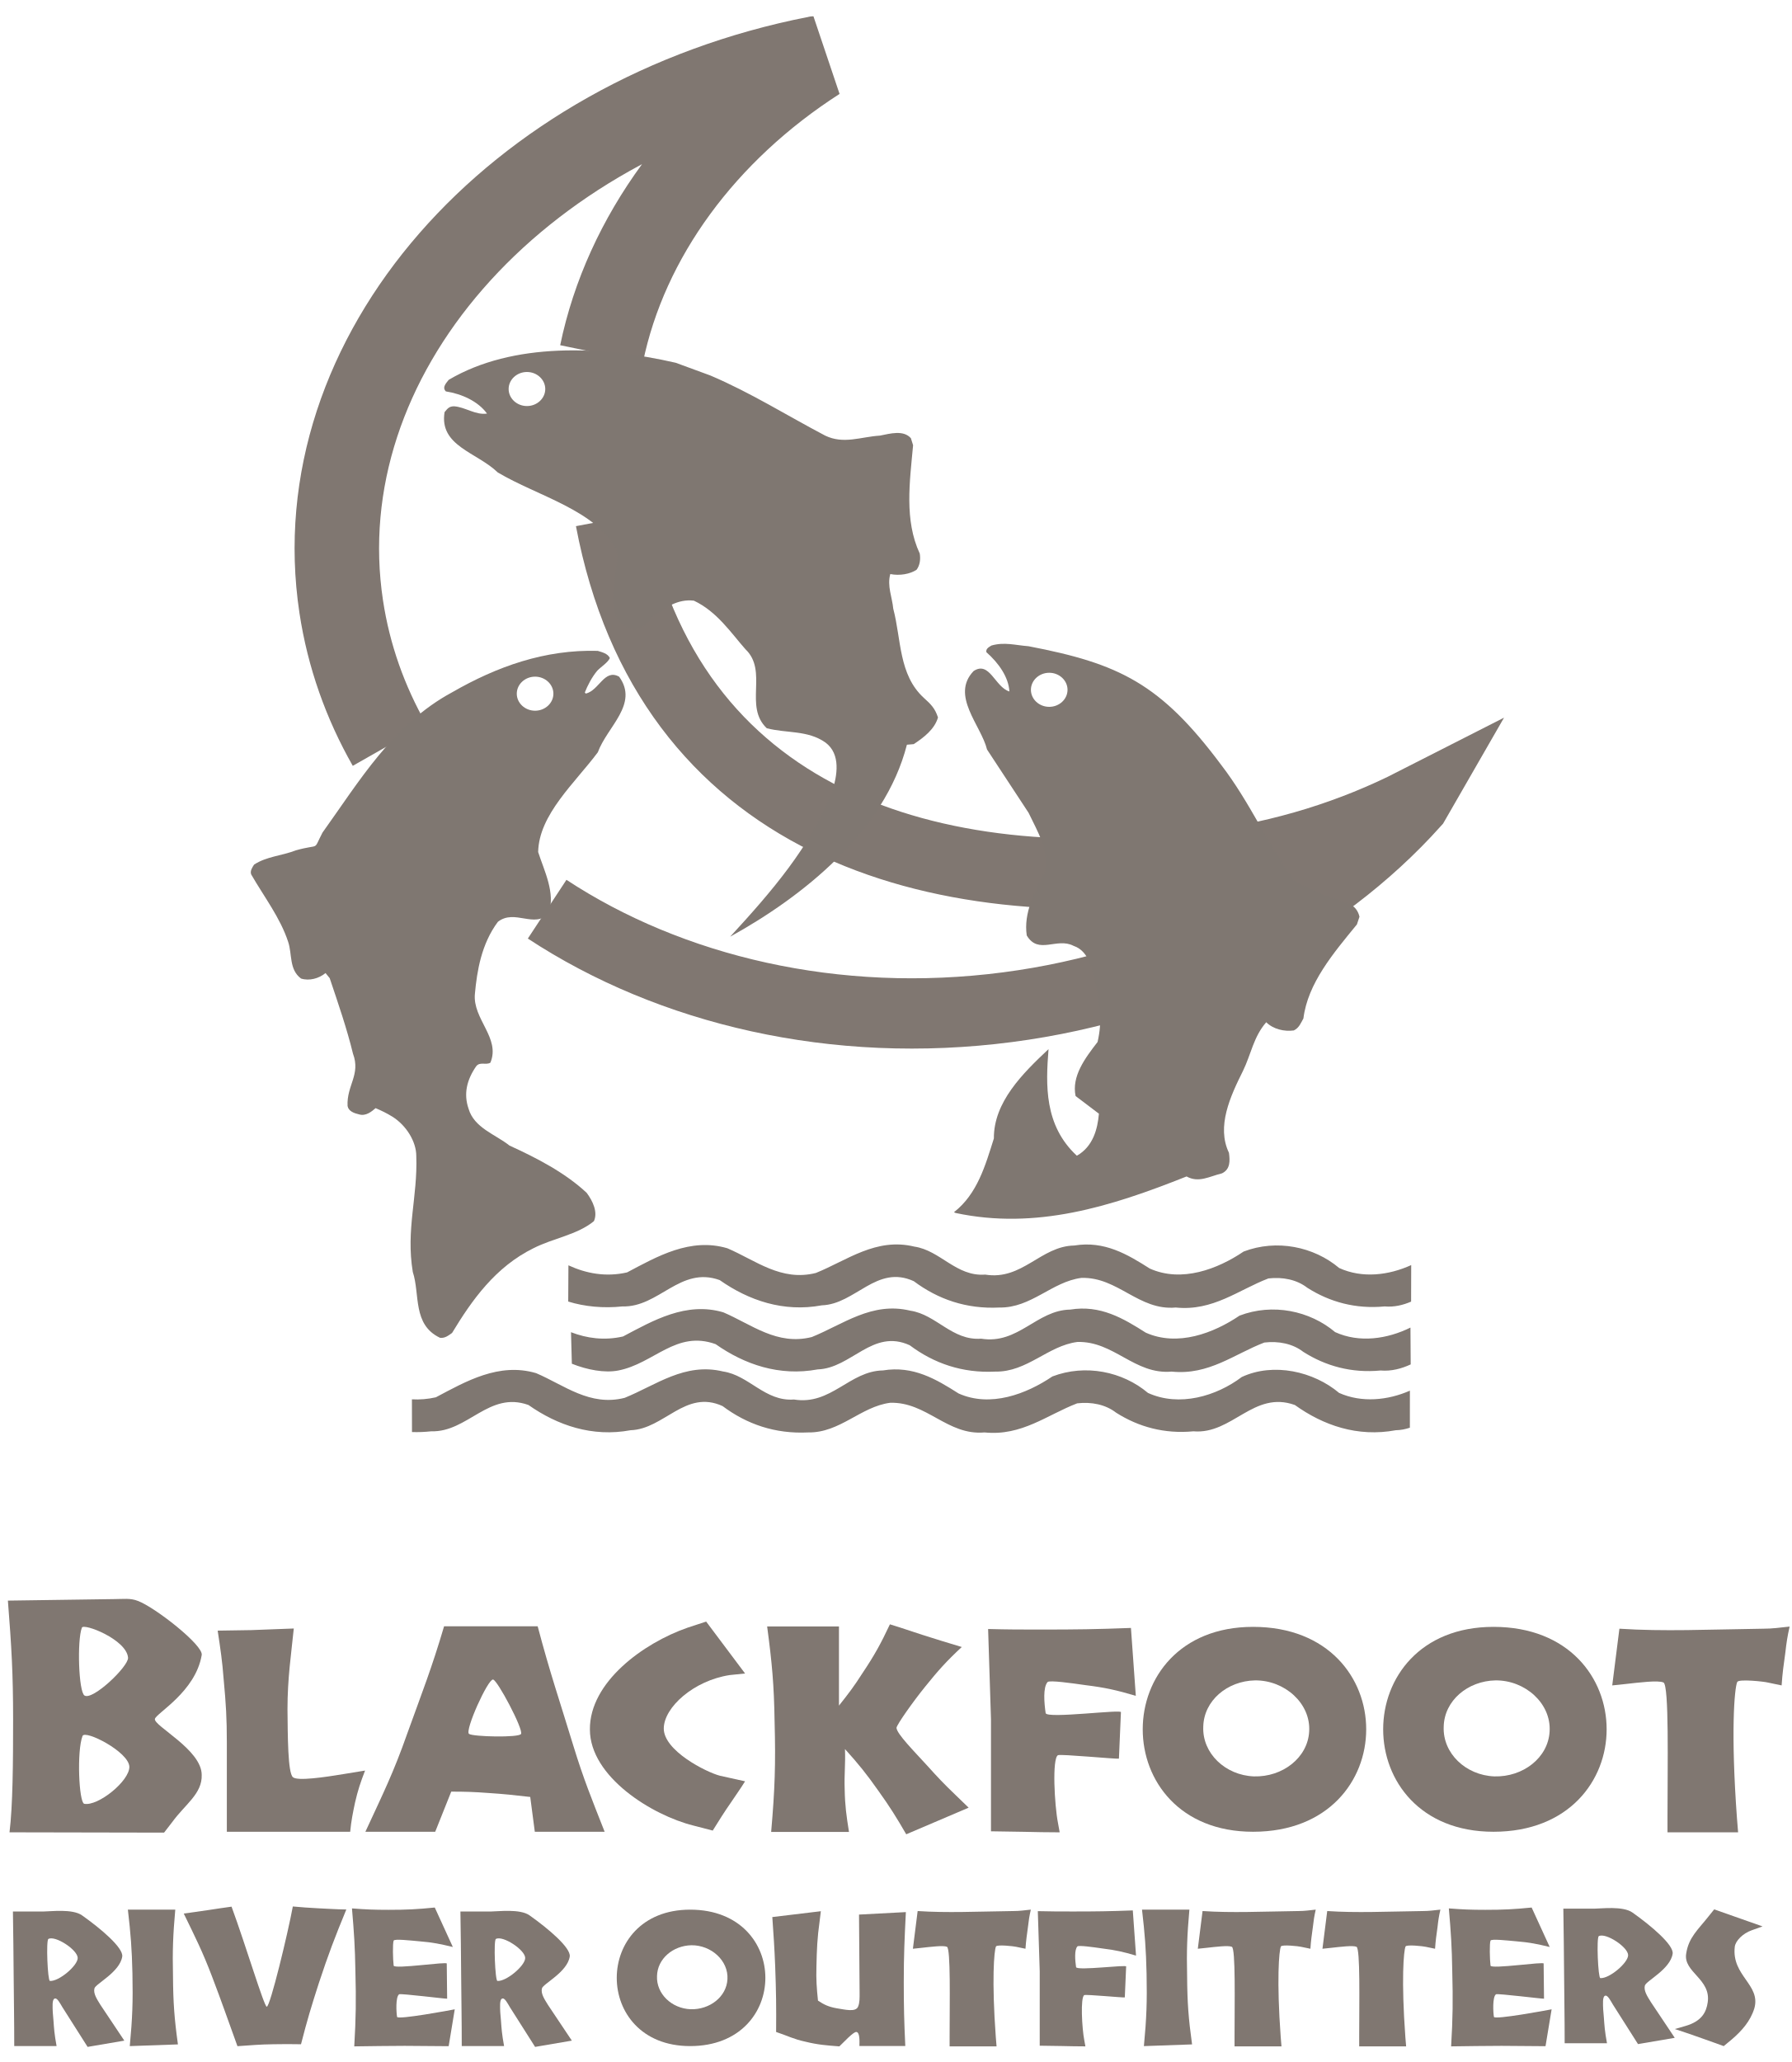
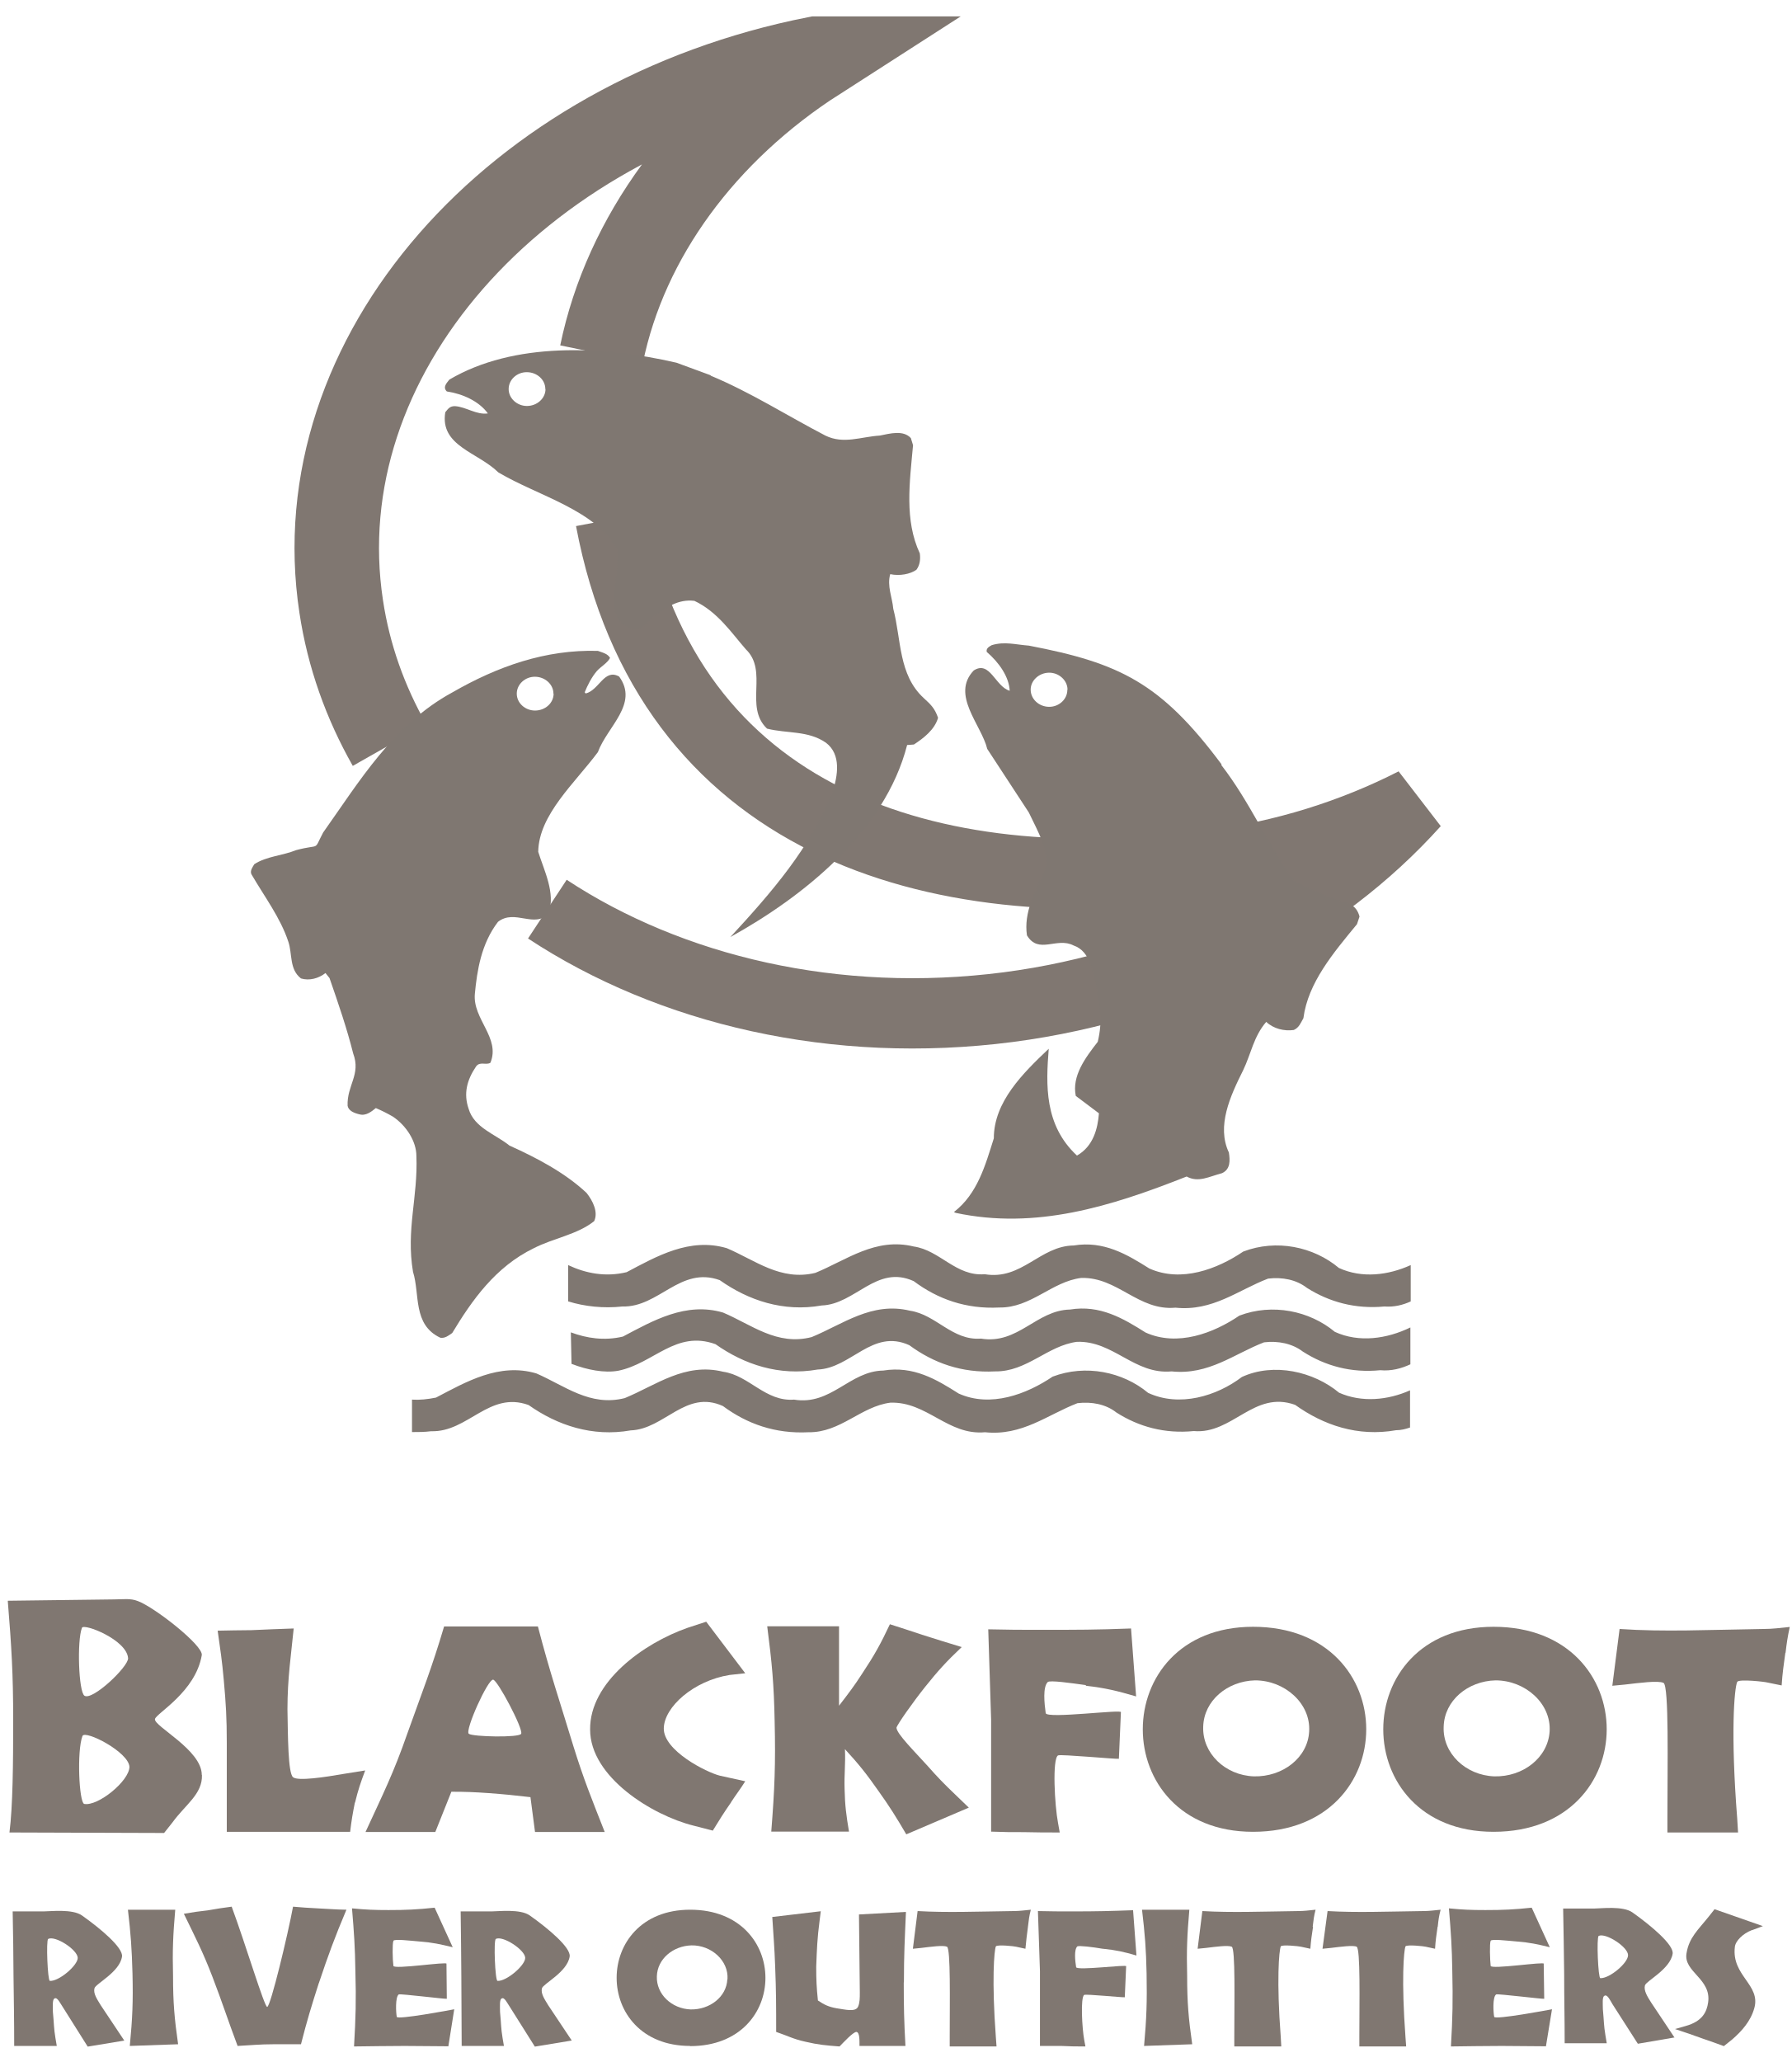
- <svg xmlns="http://www.w3.org/2000/svg" width="106px" height="122px" viewBox="0 0 106 122" version="1.1">
-   <defs />
-   <g id="Home" stroke="none" stroke-width="1" fill="none" fill-rule="evenodd">
-     <g transform="translate(-1337, -8303)" id="FOOTER">
-       <g transform="translate(-67, 8212)">
-         <g id="COMPANY" transform="translate(1253, 94)">
-           <g id="ICON-+-BRO-Copy" transform="translate(151.4, 0)">
-             <g id="ICON" transform="translate(14.44168, 0)">
-               <path d="M18.783,74.007 C19.744,74.308 20.871,74.415 21.987,74.296 C24.151,74.361 25.408,71.893 27.747,72.738 C29.458,73.939 31.518,74.653 33.788,74.231 C35.777,74.166 37.034,71.796 39.233,72.803 C40.665,73.874 42.341,74.459 44.296,74.361 C46.181,74.394 47.403,72.835 49.149,72.608 C51.314,72.543 52.535,74.555 54.735,74.361 C56.934,74.588 58.436,73.322 60.216,72.64 C61.055,72.543 61.892,72.705 62.521,73.193 C63.848,74.037 65.383,74.459 67.094,74.296 C67.67,74.345 68.181,74.217 68.661,74.012 L68.667,71.85 C67.339,72.454 65.776,72.649 64.405,72.023 C62.905,70.757 60.705,70.303 58.75,71.049 C57.214,72.088 55.084,72.9 53.199,72.056 C51.872,71.212 50.511,70.4 48.73,70.692 C46.74,70.725 45.658,72.77 43.458,72.413 C41.747,72.543 40.805,70.984 39.269,70.757 C36.999,70.205 35.289,71.569 33.438,72.316 C31.378,72.835 29.877,71.569 28.201,70.855 C26.002,70.205 24.046,71.342 22.266,72.283 C21.005,72.571 19.84,72.345 18.795,71.864 L18.783,74.007" id="Fill-1" fill="#7F7771" />
-               <path d="M18.998,77.686 C19.9,78.046 20.932,78.245 21.746,78.087 C23.866,77.675 25.167,75.684 27.506,76.528 C29.217,77.73 31.277,78.444 33.546,78.022 C35.537,77.957 36.794,75.587 38.992,76.593 C40.424,77.665 42.1,78.25 44.055,78.152 C45.94,78.185 47.162,76.626 48.908,76.399 C51.073,76.334 52.295,78.347 54.494,78.152 C56.694,78.379 58.195,77.113 59.976,76.432 C60.814,76.334 61.651,76.496 62.28,76.983 C63.607,77.827 65.143,78.25 66.853,78.087 C67.497,78.142 68.108,77.973 68.637,77.726 L68.623,75.547 C67.254,76.223 65.604,76.471 64.165,75.815 C62.664,74.548 60.464,74.093 58.509,74.84 C56.973,75.88 54.843,76.691 52.958,75.847 C51.631,75.003 50.27,74.191 48.489,74.483 C46.499,74.515 45.417,76.56 43.217,76.204 C41.506,76.334 40.564,74.775 39.028,74.548 C36.758,73.996 35.048,75.36 33.197,76.107 C31.138,76.626 29.636,75.36 27.961,74.645 C25.761,73.996 23.806,75.132 22.025,76.074 C20.919,76.326 19.889,76.184 18.948,75.821 L18.998,77.686" id="Fill-2" fill="#7F7771" />
-               <path d="M9.538,81.728 C9.906,81.741 10.284,81.727 10.67,81.685 C12.835,81.751 14.092,79.283 16.431,80.128 C18.142,81.329 20.201,82.043 22.47,81.621 C24.461,81.556 25.717,79.186 27.917,80.192 C29.349,81.264 31.024,81.848 32.979,81.751 C34.865,81.783 36.087,80.225 37.833,79.997 C39.997,79.932 41.219,81.945 43.418,81.751 C45.618,81.978 47.119,80.712 48.9,80.03 C49.738,79.932 50.576,80.095 51.204,80.582 C52.531,81.426 54.067,81.848 55.778,81.685 C58.082,81.881 59.339,79.251 61.782,80.128 C63.458,81.329 65.484,82.043 67.753,81.621 C68.048,81.616 68.325,81.56 68.588,81.471 L68.59,79.279 C67.29,79.853 65.733,80.009 64.401,79.413 C62.9,78.146 60.526,77.594 58.64,78.472 C57.139,79.608 54.94,80.258 53.089,79.413 C51.588,78.146 49.389,77.692 47.433,78.439 C45.897,79.479 43.767,80.29 41.882,79.445 C40.556,78.601 39.194,77.789 37.413,78.082 C35.423,78.114 34.341,80.16 32.142,79.803 C30.431,79.932 29.488,78.374 27.952,78.146 C25.683,77.594 23.972,78.959 22.121,79.705 C20.062,80.225 18.561,78.959 16.885,78.244 C14.685,77.594 12.73,78.731 10.95,79.673 C10.463,79.783 9.99,79.818 9.534,79.792 L9.538,81.728" id="Fill-4" fill="#7F7771" />
-               <path d="M21.284,27.744 C24.668,45.625 40.25,50.376 56.703,48.224 C61.123,47.647 65.228,46.347 68.866,44.493 L68.858,44.507 C63.26,50.738 54.748,55.289 44.794,56.59 C34.589,57.925 24.827,55.586 17.536,50.793" id="Stroke-5" stroke="#807771" stroke-width="4.159" />
-               <path d="M8.206,41.075 C6.773,38.556 5.791,35.811 5.35,32.893 C3.112,18.09 15.581,3.977 33.449,0.457 L33.488,0.454 C26.833,4.731 22.19,10.994 20.756,17.931" id="Stroke-6" stroke="#807771" stroke-width="5" />
-               <path d="M17.906,38.043 C17.906,37.488 17.418,37.035 16.822,37.035 C16.226,37.035 15.739,37.488 15.739,38.043 C15.739,38.596 16.226,39.05 16.822,39.05 C17.418,39.05 17.906,38.596 17.906,38.043 L17.906,38.043 Z M21.247,35.936 C21.124,36.208 20.73,36.444 20.498,36.687 C20.179,37.07 19.925,37.566 19.766,37.97 L19.821,38.037 C20.615,37.853 20.926,36.546 21.797,37.038 C22.969,38.661 21.09,39.991 20.535,41.509 C19.187,43.318 17.047,45.19 17.004,47.412 C17.359,48.518 18.04,49.835 17.629,51.039 C16.79,51.959 15.619,50.761 14.621,51.54 C13.642,52.851 13.384,54.454 13.261,55.801 C13.117,57.297 14.79,58.41 14.177,59.875 C13.908,60.037 13.554,59.793 13.329,60.097 C12.786,60.89 12.58,61.712 12.886,62.6 C13.219,63.735 14.466,64.11 15.31,64.78 C16.895,65.502 18.588,66.374 19.873,67.573 C20.239,68.06 20.546,68.721 20.303,69.251 C19.318,70.061 17.904,70.255 16.74,70.845 C14.47,71.958 13.081,73.928 11.909,75.866 C11.69,76.019 11.485,76.189 11.197,76.152 C9.555,75.376 10.023,73.574 9.586,72.259 C9.169,69.735 9.881,67.828 9.792,65.393 C9.792,64.544 9.202,63.588 8.383,63.072 C8.041,62.861 7.737,62.715 7.385,62.564 C7.142,62.774 6.807,63.048 6.416,62.936 C6.117,62.867 5.778,62.747 5.726,62.437 C5.666,61.217 6.511,60.586 6.047,59.343 C5.685,57.857 5.175,56.381 4.669,54.875 L4.422,54.571 C4.03,54.898 3.454,55.05 2.972,54.896 C2.254,54.363 2.457,53.45 2.209,52.721 C1.74,51.296 0.799,50.082 0.024,48.739 C-0.058,48.531 0.087,48.323 0.194,48.155 C0.918,47.674 1.853,47.629 2.667,47.311 C4.166,46.891 3.646,47.399 4.243,46.26 C6.389,43.268 8.405,39.849 11.916,37.959 C14.575,36.428 17.414,35.421 20.529,35.509 C20.778,35.587 21.125,35.662 21.247,35.936 L21.247,35.936 Z" id="Fill-7" fill="#7F7771" />
-               <path d="M17.424,20.016 C17.424,19.463 16.936,19.009 16.341,19.009 C15.744,19.009 15.257,19.463 15.257,20.016 C15.257,20.571 15.744,21.024 16.341,21.024 C16.936,21.024 17.424,20.571 17.424,20.016 L17.424,20.016 Z M27.194,19.216 C29.586,20.233 31.729,21.587 33.985,22.771 C35.08,23.303 36.1,22.843 37.231,22.773 C37.834,22.655 38.613,22.426 39.06,22.925 L39.191,23.342 C38.991,25.526 38.664,27.771 39.585,29.752 C39.641,30.096 39.593,30.446 39.398,30.709 C39.023,30.963 38.396,31.077 37.842,30.964 C37.644,31.669 37.954,32.333 38.017,33.013 C38.497,34.831 38.331,36.913 39.817,38.281 C40.259,38.682 40.483,38.902 40.664,39.448 C40.465,40.152 39.811,40.642 39.23,41.027 L38.825,41.062 C37.501,46.229 32.631,50.064 28.365,52.42 C30.806,49.769 33.107,47.106 34.408,43.832 C34.694,42.893 34.934,41.623 34.001,40.929 C32.949,40.19 31.7,40.394 30.532,40.087 C29.161,38.789 30.636,36.704 29.264,35.406 C28.424,34.454 27.586,33.181 26.219,32.539 C25.254,32.425 24.54,32.952 23.831,33.457 C23.531,33.545 23.044,34.937 21.864,33.791 C20.973,32.89 21.805,30.871 21.654,29.566 C20.469,27.191 16.961,26.354 14.61,24.95 C13.383,23.761 11.137,23.391 11.466,21.385 C11.638,21.178 11.731,21.039 12.028,21.039 C12.685,21.081 13.301,21.574 13.977,21.469 C13.449,20.742 12.488,20.305 11.543,20.158 C11.3,19.911 11.57,19.661 11.712,19.472 C15.504,17.233 20.734,17.451 25.143,18.463 L27.194,19.216 L27.194,19.216 Z" id="Fill-9" fill="#7F7771" />
-               <path d="M48.33,37.813 C48.33,37.259 47.842,36.805 47.247,36.805 C46.65,36.805 46.163,37.259 46.163,37.813 C46.163,38.368 46.65,38.821 47.247,38.821 C47.842,38.821 48.33,38.368 48.33,37.813 L48.33,37.813 Z M57.428,42.263 C59.123,44.47 60.134,46.877 61.74,49.122 C62.789,49.685 63.903,50.128 65.029,50.488 C65.36,50.655 65.535,50.928 65.606,51.24 L65.454,51.695 C64.068,53.389 62.545,55.172 62.288,57.259 C62.141,57.516 62.034,57.819 61.721,57.967 C61.154,58.045 60.503,57.894 60.088,57.482 C59.334,58.348 59.194,59.367 58.716,60.353 C57.961,61.867 57.134,63.65 57.882,65.206 C57.944,65.668 57.972,66.181 57.469,66.422 C56.712,66.607 56.092,67.003 55.374,66.606 C50.872,68.401 46.453,69.779 41.703,68.766 L41.611,68.72 C42.996,67.64 43.471,65.941 43.971,64.357 C43.956,62.201 45.681,60.507 47.206,59.072 C47.04,61.187 46.942,63.582 48.881,65.379 C49.85,64.834 50.111,63.776 50.187,62.893 L48.807,61.848 C48.563,60.682 49.36,59.615 50.108,58.649 C50.394,57.39 50.242,56.584 50.008,55.285 C49.806,54.548 49.682,53.293 48.682,52.96 C47.689,52.444 46.607,53.509 45.917,52.348 C45.717,51.014 46.395,49.736 46.989,48.562 C47.28,47.404 46.572,46.226 46.026,45.092 L43.566,41.345 C43.219,39.918 41.389,38.149 42.771,36.704 C43.717,36.078 44.037,37.655 44.89,37.912 C44.843,37.068 44.26,36.233 43.529,35.589 C43.481,35.376 43.69,35.282 43.827,35.193 C44.6,34.972 45.236,35.174 46.024,35.235 C51.394,36.264 53.835,37.444 57.428,42.263 L57.428,42.263 Z" id="Fill-10" fill="#7F7771" />
-             </g>
-             <g id="BRO" transform="translate(0, 91.35658)" fill="#807771">
-               <path d="M7.255,10.17 C7.274,11.016 5.395,12.528 4.582,12.366 C4.271,12.276 4.136,9.253 4.484,8.353 C4.639,7.975 7.216,9.289 7.255,10.17 L7.255,10.17 Z M11.536,10.656 C11.536,9.164 8.688,7.759 8.766,7.346 C8.843,7.003 11.168,5.745 11.536,3.567 C11.652,2.99 8.747,0.723 7.759,0.363 C7.313,0.184 6.887,0.255 6.364,0.255 L0.067,0.345 C0.28,3.045 0.376,4.646 0.376,7.381 C0.376,9.955 0.357,12.474 0.163,14.054 L9.309,14.072 L9.793,13.446 C10.549,12.402 11.575,11.772 11.536,10.656 L11.536,10.656 Z M7.178,3.728 C7.197,4.25 5.085,6.266 4.601,5.96 C4.252,5.745 4.155,2.703 4.445,1.947 C4.542,1.66 7.101,2.649 7.178,3.728 L7.178,3.728 Z" id="Fill-11" />
-               <path d="M20.61,12.291 C20.474,12.939 20.389,13.348 20.322,14.023 L13.023,14.023 L13.023,8.744 C13.023,7.309 12.972,6.458 12.837,5.023 C12.752,3.903 12.65,3.241 12.481,2.121 C13.242,2.106 13.7,2.106 14.479,2.09 C15.444,2.058 16.003,2.027 16.985,1.995 C16.833,3.509 16.612,4.928 16.612,6.773 C16.629,8.35 16.629,10.542 16.935,10.794 C17.206,11.03 18.815,10.794 19.949,10.605 L21.203,10.4 C20.932,11.109 20.78,11.551 20.61,12.291" id="Fill-12" />
-               <path d="M35.381,14.023 C34.619,12.089 34.128,10.891 33.535,8.953 C32.688,6.181 32.146,4.621 31.417,1.864 L25.879,1.864 C25.15,4.337 24.591,5.74 23.71,8.181 C22.881,10.544 22.254,11.788 21.221,14.023 L25.353,14.023 L26.302,11.647 C27.132,11.647 27.641,11.663 28.487,11.726 C29.435,11.788 30.029,11.852 30.977,11.962 L31.248,14.023 L35.381,14.023 L35.381,14.023 Z M30.435,8.229 C30.351,8.465 27.573,8.402 27.352,8.229 C27.098,8.024 28.47,4.983 28.775,5.015 C29.029,5.031 30.57,7.945 30.435,8.229 L30.435,8.229 Z" id="Fill-13" />
-               <path d="M42.86,12.28 C42.42,12.911 42.182,13.305 41.776,13.951 L40.624,13.652 C38.219,13.053 34.507,10.785 34.507,7.964 C34.49,5.176 37.659,2.861 40.285,1.947 L41.387,1.585 L43.69,4.657 L42.776,4.751 C40.641,5.082 38.896,6.657 38.879,7.901 C38.863,9.226 41.403,10.5 42.199,10.705 L43.69,11.036 C43.386,11.525 43.182,11.793 42.86,12.28" id="Fill-14" />
-               <path d="M53.227,14.171 C52.634,13.149 52.261,12.55 51.583,11.604 C50.873,10.595 50.415,10.027 49.602,9.128 C49.637,10.058 49.552,10.595 49.585,11.525 C49.602,12.487 49.687,13.071 49.839,14.03 L45.234,14.03 C45.454,11.494 45.505,10.027 45.437,7.504 C45.404,5.313 45.284,4.036 44.996,1.875 L49.246,1.875 L49.246,6.558 C49.822,5.833 50.145,5.407 50.618,4.666 C51.347,3.578 51.72,2.9 52.261,1.748 C52.989,1.969 53.43,2.128 54.159,2.364 C55.073,2.648 55.598,2.822 56.513,3.09 C55.598,3.94 55.107,4.493 54.345,5.439 C53.617,6.337 52.685,7.662 52.651,7.867 C52.651,8.214 53.735,9.302 54.48,10.121 C55.09,10.8 55.463,11.193 56.123,11.825 L56.92,12.596 L53.227,14.171" id="Fill-15" />
-               <path d="M63.848,5.348 C62.984,5.223 61.731,5.049 61.595,5.159 C61.307,5.475 61.392,6.42 61.477,7.002 C61.545,7.349 66.101,6.75 65.931,6.955 L65.813,9.696 C65.627,9.727 62.374,9.413 62.205,9.491 C61.849,9.68 62.002,12.453 62.205,13.492 L62.307,14.055 C61.477,14.055 61.003,14.04 60.172,14.024 C59.427,14.01 58.987,14.01 58.242,13.994 L58.242,7.364 C58.174,5.301 58.14,4.104 58.072,2.025 C59.275,2.057 60.003,2.057 61.223,2.057 C63.289,2.057 64.458,2.041 66.524,1.962 L66.812,5.979 C65.694,5.648 65,5.49 63.848,5.348" id="Fill-16" />
-               <path d="M73.751,14.021 C82.677,14.021 82.677,1.898 73.751,1.898 C65.045,1.898 65.045,14.021 73.751,14.021 L73.751,14.021 Z M77.071,8.086 C76.986,9.643 75.496,10.792 73.802,10.745 C72.108,10.681 70.736,9.376 70.804,7.802 C70.838,6.261 72.226,5.096 73.869,5.065 C75.631,5.049 77.173,6.434 77.071,8.086 L77.071,8.086 Z" id="Fill-17" />
-               <path d="M87.979,14.021 C96.905,14.021 96.905,1.898 87.979,1.898 C79.273,1.898 79.273,14.021 87.979,14.021 L87.979,14.021 Z M91.299,8.086 C91.215,9.643 89.724,10.792 88.03,10.745 C86.336,10.681 84.964,9.376 85.032,7.802 C85.065,6.261 86.455,5.096 88.098,5.065 C89.859,5.049 91.4,6.434 91.299,8.086 L91.299,8.086 Z" id="Fill-18" />
-               <path d="M105.248,3.425 C105.146,4.165 105.079,4.606 105.028,5.362 L104.198,5.189 C104.028,5.141 102.504,4.968 102.403,5.157 C102.233,5.52 102.013,8.151 102.386,13.224 L102.453,14.055 L98.275,14.055 L98.275,13.176 C98.275,10.088 98.376,5.362 98.037,5.189 C97.715,5.047 96.614,5.189 95.751,5.284 L95.005,5.362 L95.429,2.007 C98.071,2.18 100.609,2.054 103.944,2.007 C104.502,2.007 104.892,1.944 105.502,1.881 C105.367,2.479 105.316,2.826 105.248,3.425" id="Fill-19" />
-               <path d="M6.957,26.379 L5.55,24.273 C5.336,23.927 5.111,23.592 5.189,23.287 C5.257,23.015 6.699,22.323 6.834,21.4 C6.901,20.887 5.584,19.765 4.457,18.969 C3.894,18.565 2.588,18.738 2.195,18.738 L0.365,18.738 C0.387,20.247 0.398,21.107 0.409,22.606 C0.421,24.199 0.443,25.111 0.443,26.699 L1.914,26.699 L2.948,26.699 L2.869,26.233 C2.779,25.635 2.79,25.415 2.723,24.702 C2.711,24.388 2.677,23.957 2.824,23.896 C2.981,23.811 3.161,24.188 3.297,24.408 L4.784,26.75 L6.957,26.379 L6.957,26.379 Z M4.198,21.484 C4.21,21.935 3.083,22.889 2.554,22.847 C2.419,22.847 2.318,20.436 2.464,20.363 C2.869,20.142 4.187,21.002 4.198,21.484 L4.198,21.484 Z" id="Fill-21" />
-               <path d="M7.28,26.703 C7.437,25.044 7.471,24.069 7.437,22.412 C7.404,20.945 7.336,20.085 7.167,18.628 L9.972,18.628 C9.837,20.149 9.803,21.05 9.837,22.559 C9.848,24.132 9.915,25.053 10.129,26.602 L7.28,26.703" id="Fill-23" />
-               <path d="M18.471,22.968 C18.021,24.361 17.774,25.178 17.412,26.593 C16.782,26.582 16.388,26.582 15.769,26.593 C14.946,26.603 14.45,26.655 13.651,26.707 C13.065,25.095 12.738,24.13 12.141,22.569 C11.578,21.093 11.162,20.275 10.474,18.861 C11.026,18.787 11.342,18.735 11.882,18.661 C12.435,18.578 12.761,18.525 13.302,18.452 C14.146,20.747 15.227,24.361 15.385,24.372 C15.588,24.372 16.636,20.024 16.928,18.441 C17.48,18.493 17.829,18.515 18.393,18.547 C19.058,18.578 19.44,18.609 20.094,18.62 C19.407,20.285 19.035,21.26 18.471,22.968" id="Fill-24" />
-               <path d="M26.15,26.708 C25.147,26.708 24.55,26.688 23.548,26.688 C22.388,26.688 21.723,26.708 20.563,26.719 C20.664,24.998 20.676,23.992 20.631,22.275 C20.608,20.839 20.551,19.992 20.428,18.556 C21.25,18.62 21.746,18.64 22.591,18.64 C23.65,18.64 24.28,18.609 25.328,18.504 L26.397,20.839 C25.654,20.661 25.215,20.567 24.438,20.504 C23.852,20.452 22.94,20.347 22.895,20.462 C22.827,20.63 22.85,21.583 22.895,21.939 C22.906,22.169 26.15,21.678 26.037,21.824 L26.06,23.898 C25.936,23.909 23.356,23.584 23.221,23.636 C22.996,23.782 23.053,24.756 23.098,24.976 C23.142,25.154 26.262,24.578 26.51,24.526 L26.15,26.708" id="Fill-25" />
-               <path d="M33.439,26.379 L32.031,24.273 C31.817,23.927 31.592,23.592 31.67,23.287 C31.738,23.015 33.18,22.323 33.315,21.4 C33.382,20.887 32.064,19.765 30.938,18.969 C30.375,18.565 29.069,18.738 28.675,18.738 L26.845,18.738 C26.868,20.247 26.88,21.107 26.89,22.606 C26.902,24.199 26.924,25.111 26.924,26.699 L28.395,26.699 L29.429,26.699 L29.35,26.233 C29.26,25.635 29.271,25.415 29.203,24.702 C29.192,24.388 29.159,23.957 29.305,23.896 C29.463,23.811 29.643,24.188 29.778,24.408 L31.265,26.75 L33.439,26.379 L33.439,26.379 Z M30.679,21.484 C30.69,21.935 29.564,22.889 29.035,22.847 C28.901,22.847 28.799,20.436 28.945,20.363 C29.35,20.142 30.668,21.002 30.679,21.484 L30.679,21.484 Z" id="Fill-27" />
-               <path d="M40.439,26.702 C46.375,26.702 46.375,18.63 40.439,18.63 C34.649,18.63 34.649,26.702 40.439,26.702 L40.439,26.702 Z M42.647,22.75 C42.59,23.788 41.599,24.553 40.473,24.522 C39.346,24.48 38.434,23.609 38.479,22.561 C38.501,21.534 39.425,20.757 40.517,20.736 C41.689,20.725 42.714,21.648 42.647,22.75 L42.647,22.75 Z" id="Fill-29" />
-               <path d="M53.081,22.933 C53.081,24.389 53.103,25.238 53.171,26.698 L50.456,26.698 C50.467,26.37 50.478,25.887 50.275,25.867 C50.083,25.856 49.484,26.526 49.269,26.719 C48.49,26.658 48.015,26.627 47.261,26.442 C46.574,26.296 46.214,26.096 45.527,25.867 C45.54,24.369 45.527,23.478 45.472,21.98 C45.426,20.848 45.381,20.199 45.302,19.068 L48.174,18.722 L48.105,19.288 C47.958,20.336 47.936,20.964 47.913,22.002 C47.891,22.775 47.925,23.237 48.004,24.012 C48.366,24.254 48.637,24.379 49.1,24.463 C49.586,24.536 50.23,24.714 50.377,24.369 C50.478,24.128 50.467,23.855 50.467,23.531 L50.433,18.921 L53.205,18.774 C53.126,20.377 53.081,21.309 53.081,22.933" id="Fill-30" />
-               <path d="M60.43,19.655 C60.363,20.148 60.318,20.44 60.283,20.943 L59.732,20.828 C59.619,20.797 58.605,20.681 58.538,20.807 C58.425,21.048 58.279,22.798 58.527,26.17 L58.572,26.719 L55.794,26.719 L55.794,26.139 C55.794,24.086 55.862,20.943 55.637,20.828 C55.423,20.734 54.69,20.828 54.116,20.891 L53.621,20.943 L53.902,18.712 C55.659,18.828 57.346,18.743 59.563,18.712 C59.934,18.712 60.193,18.671 60.6,18.628 C60.509,19.026 60.475,19.257 60.43,19.655" id="Fill-31" />
-               <path d="M64.854,20.929 C64.28,20.845 63.446,20.73 63.356,20.803 C63.165,21.012 63.221,21.641 63.277,22.03 C63.323,22.261 66.352,21.861 66.24,21.998 L66.161,23.822 C66.037,23.843 63.874,23.633 63.762,23.686 C63.525,23.811 63.626,25.657 63.762,26.349 L63.829,26.719 C63.277,26.719 62.962,26.708 62.41,26.698 C61.915,26.688 61.622,26.688 61.126,26.679 L61.126,22.27 C61.081,20.897 61.058,20.1 61.013,18.718 C61.812,18.738 62.297,18.738 63.108,18.738 C64.482,18.738 65.259,18.727 66.634,18.675 L66.825,21.349 C66.082,21.128 65.62,21.023 64.854,20.929" id="Fill-32" />
-               <path d="M67.291,26.703 C67.449,25.044 67.483,24.069 67.449,22.412 C67.415,20.945 67.348,20.085 67.179,18.628 L69.983,18.628 C69.848,20.149 69.814,21.05 69.848,22.559 C69.859,24.132 69.927,25.053 70.141,26.602 L67.291,26.703" id="Fill-33" />
-               <path d="M77.29,19.655 C77.223,20.148 77.177,20.44 77.144,20.943 L76.592,20.828 C76.479,20.797 75.466,20.681 75.398,20.807 C75.286,21.048 75.139,22.798 75.387,26.17 L75.432,26.719 L72.655,26.719 L72.655,26.139 C72.655,24.086 72.722,20.943 72.497,20.828 C72.283,20.734 71.551,20.828 70.976,20.891 L70.481,20.943 L70.762,18.712 C72.519,18.828 74.206,18.743 76.423,18.712 C76.795,18.712 77.054,18.671 77.459,18.628 C77.369,19.026 77.335,19.257 77.29,19.655" id="Fill-34" />
-               <path d="M84.667,19.655 C84.599,20.148 84.554,20.44 84.52,20.943 L83.968,20.828 C83.856,20.797 82.842,20.681 82.775,20.807 C82.662,21.048 82.515,22.798 82.763,26.17 L82.808,26.719 L80.031,26.719 L80.031,26.139 C80.031,24.086 80.098,20.943 79.873,20.828 C79.659,20.734 78.927,20.828 78.353,20.891 L77.857,20.943 L78.139,18.712 C79.896,18.828 81.583,18.743 83.799,18.712 C84.171,18.712 84.43,18.671 84.836,18.628 C84.745,19.026 84.711,19.257 84.667,19.655" id="Fill-35" />
-               <path d="M91.057,26.708 C90.055,26.708 89.458,26.688 88.455,26.688 C87.295,26.688 86.631,26.708 85.471,26.719 C85.572,24.998 85.583,23.992 85.538,22.275 C85.516,20.839 85.46,19.992 85.336,18.556 C86.157,18.62 86.653,18.64 87.498,18.64 C88.557,18.64 89.188,18.609 90.236,18.504 L91.305,20.839 C90.562,20.661 90.122,20.567 89.345,20.504 C88.76,20.452 87.847,20.347 87.802,20.462 C87.735,20.63 87.757,21.583 87.802,21.939 C87.813,22.169 91.057,21.678 90.945,21.824 L90.968,23.898 C90.844,23.909 88.264,23.584 88.129,23.636 C87.904,23.782 87.96,24.756 88.005,24.976 C88.05,25.154 91.17,24.578 91.418,24.526 L91.057,26.708" id="Fill-36" />
-               <path d="M98.704,26.213 L97.296,24.106 C97.082,23.76 96.857,23.425 96.936,23.121 C97.004,22.848 98.445,22.156 98.58,21.234 C98.648,20.721 97.33,19.599 96.204,18.802 C95.64,18.398 94.334,18.571 93.941,18.571 L92.111,18.571 C92.133,20.081 92.145,20.941 92.156,22.44 C92.167,24.032 92.19,24.944 92.19,26.533 L93.66,26.533 L94.694,26.533 L94.615,26.067 C94.525,25.469 94.537,25.249 94.469,24.536 C94.457,24.221 94.424,23.792 94.57,23.729 C94.728,23.645 94.908,24.023 95.043,24.243 L96.53,26.584 L98.704,26.213 L98.704,26.213 Z M95.945,21.318 C95.955,21.769 94.83,22.723 94.301,22.68 C94.166,22.68 94.065,20.269 94.21,20.197 C94.615,19.976 95.934,20.836 95.945,21.318 L95.945,21.318 Z" id="Fill-37" />
-               <path d="M103.257,19.851 C102.739,20.029 102.289,20.48 102.255,20.836 C102.063,22.546 103.809,23.07 103.415,24.466 C103.178,25.242 102.648,25.819 102.086,26.302 L101.602,26.703 C101.117,26.531 100.846,26.427 100.362,26.259 C99.72,26.028 99.349,25.902 98.707,25.693 L99.326,25.515 C100.317,25.232 100.576,24.675 100.655,24.109 C100.858,22.724 99.191,22.326 99.382,21.224 C99.528,20.27 100.081,19.819 100.7,19.033 L101.038,18.613 L103.899,19.62 L103.257,19.851" id="Fill-38" />
-             </g>
+ <svg xmlns="http://www.w3.org/2000/svg" width="106" height="122">
+   <g fill="none">
+     <g>
+       <g>
+         <g>
+           <g>
+             <path fill="#7F7771" d="M33.63 77c.96.3 2.08.42 3.2.3 2.16.06 3.42-2.4 5.76-1.56 1.7 1.2 3.76 1.9 6.03 1.5 2-.07 3.25-2.44 5.45-1.44 1.43 1.07 3.1 1.66 5.06 1.56 1.88.03 3.1-1.53 4.85-1.75 2.16-.06 3.38 1.96 5.58 1.76 2.2.23 3.7-1.04 5.48-1.72.84-.1 1.67.06 2.3.55 1.33.84 2.87 1.26 4.58 1.1.57.04 1.08-.08 1.56-.3v-2.15c-1.32.6-2.88.8-4.25.17-1.5-1.26-3.7-1.72-5.66-.97-1.54 1.04-3.67 1.85-5.56 1-1.33-.84-2.7-1.65-4.47-1.36-2 .02-3.07 2.07-5.27 1.7-1.7.14-2.65-1.42-4.2-1.64-2.26-.55-3.97.8-5.82 1.56-2.06.5-3.56-.75-5.24-1.46-2.2-.65-4.15.48-5.93 1.42-1.25.3-2.42.07-3.46-.42V77" />
+             <path fill="#7F7771" d="M33.84 80.7c.9.35 1.93.55 2.75.4 2.1-.43 3.4-2.42 5.75-1.57 1.7 1.2 3.77 1.9 6.04 1.5 1.98-.07 3.24-2.44 5.43-1.44 1.44 1.06 3.1 1.65 5.07 1.55 1.88.03 3.1-1.52 4.85-1.75 2.16-.07 3.4 1.95 5.6 1.75 2.2.23 3.7-1.04 5.47-1.72.84-.1 1.67.07 2.3.55 1.33.85 2.86 1.27 4.58 1.1.64.06 1.25-.1 1.78-.35v-2.18c-1.38.67-3.03.92-4.47.26-1.5-1.25-3.7-1.7-5.65-.96-1.53 1.04-3.66 1.85-5.55 1-1.33-.84-2.7-1.65-4.47-1.36-2 .04-3.07 2.08-5.27 1.72-1.7.13-2.65-1.42-4.2-1.65-2.26-.55-3.97.8-5.82 1.56-2.06.53-3.56-.74-5.24-1.45-2.2-.65-4.15.48-5.93 1.42-1.1.26-2.14.1-3.08-.25l.04 1.87" />
+             <path fill="#7F7771" d="M24.38 84.73c.37 0 .75 0 1.13-.05 2.18.07 3.43-2.4 5.77-1.55 1.7 1.2 3.77 1.9 6.04 1.5 2-.07 3.26-2.44 5.46-1.44 1.43 1.06 3.1 1.65 5.06 1.55 1.9.03 3.1-1.53 4.85-1.75 2.17-.07 3.4 1.95 5.6 1.75 2.2.23 3.7-1.04 5.47-1.72.84-.1 1.68.06 2.3.55 1.33.85 2.87 1.27 4.58 1.1 2.3.2 3.56-2.43 6-1.55 1.68 1.2 3.7 1.9 5.97 1.5.3 0 .57-.07.83-.16v-2.2c-1.3.58-2.85.74-4.2.14-1.5-1.25-3.86-1.8-5.75-.93-1.5 1.14-3.7 1.8-5.55.94-1.5-1.25-3.7-1.7-5.65-.96-1.54 1.04-3.67 1.85-5.56 1-1.32-.84-2.68-1.65-4.46-1.36-2 .03-3.08 2.08-5.28 1.72-1.7.13-2.65-1.43-4.2-1.65-2.26-.56-3.97.8-5.82 1.56-2.06.52-3.56-.74-5.23-1.46-2.2-.65-4.16.5-5.94 1.43-.5.1-.97.15-1.42.12v1.93" />
+             <path stroke="#807771" stroke-width="4.159" d="M36.13 30.74c3.38 17.9 18.96 22.64 35.42 20.48 4.42-.57 8.52-1.87 12.16-3.73-5.6 6.24-14.1 10.8-24.06 12.1-10.2 1.32-19.97-1-27.26-5.8" />
+             <path stroke="#807771" stroke-width="5" d="M23.05 44.08c-1.43-2.52-2.42-5.27-2.86-8.2C17.94 21.1 30.4 7 48.3 3.47h.03c-6.65 4.27-11.3 10.53-12.73 17.47" />
+             <path fill="#7F7771" d="M32.75 41.04c0-.55-.5-1-1.1-1-.58 0-1.07.45-1.07 1 0 .56.5 1 1.08 1 .6 0 1.1-.44 1.1-1zm3.34-2.1c-.13.27-.53.5-.76.75-.32.37-.57.87-.73 1.27l.06.07c.8-.2 1.1-1.5 1.98-1 1.17 1.62-.7 2.95-1.26 4.47-1.35 1.82-3.5 3.7-3.53 5.9.35 1.12 1.03 2.43.62 3.64-.84.92-2-.28-3 .5-1 1.3-1.24 2.9-1.37 4.26-.14 1.5 1.53 2.6.92 4.08-.27.16-.62-.1-.85.22-.54.8-.75 1.6-.44 2.5.33 1.13 1.58 1.5 2.42 2.18 1.6.72 3.28 1.6 4.56 2.8.38.48.7 1.14.45 1.67-1 .8-2.4 1-3.57 1.6-2.27 1.1-3.66 3.08-4.83 5.02-.22.15-.42.32-.7.28-1.65-.77-1.2-2.58-1.62-3.9-.42-2.5.3-4.42.2-6.86 0-.86-.6-1.8-1.4-2.33-.35-.2-.65-.35-1-.5-.25.2-.58.48-.97.37-.3-.07-.64-.2-.7-.5-.05-1.22.8-1.85.33-3.1-.37-1.48-.88-2.96-1.4-4.46l-.24-.3c-.4.32-.96.47-1.45.32-.7-.54-.5-1.45-.75-2.18-.47-1.42-1.4-2.64-2.18-3.98-.1-.2.06-.42.17-.6.72-.47 1.66-.5 2.47-.83 1.5-.4 1 .1 1.6-1.04 2.13-3 4.15-6.4 7.66-8.3 2.66-1.53 5.5-2.54 8.6-2.45.26.1.6.16.73.44z" />
+             <path fill="#7F7771" d="M32.27 23.02c0-.56-.5-1-1.1-1-.58 0-1.07.44-1.07 1 0 .55.5 1 1.08 1 .6 0 1.1-.45 1.1-1zm9.77-.8c2.4 1 4.53 2.37 6.8 3.55 1.08.53 2.1.07 3.23 0 .6-.12 1.38-.34 1.83.15l.13.42c-.2 2.2-.52 4.43.4 6.4.05.36 0 .7-.2.97-.36.26-1 .38-1.55.26-.2.7.12 1.37.18 2.05.48 1.83.3 3.9 1.8 5.28.44.4.66.62.85 1.17-.2.7-.85 1.2-1.43 1.58l-.4.03c-1.33 5.17-6.2 9-10.46 11.36 2.45-2.65 4.75-5.3 6.05-8.6.3-.93.53-2.2-.4-2.9-1.06-.73-2.3-.53-3.48-.83-1.37-1.3.1-3.4-1.26-4.7-.83-.95-1.67-2.22-3.04-2.86-.96-.12-1.68.4-2.4.92-.3.1-.77 1.48-1.95.33-.88-.9-.05-2.93-.2-4.23-1.2-2.38-4.7-3.22-7.05-4.62-1.22-1.2-3.47-1.56-3.14-3.56.18-.22.27-.36.57-.36.66.04 1.27.53 1.95.43-.53-.73-1.5-1.16-2.43-1.3-.26-.26 0-.5.15-.7 3.8-2.24 9.03-2.02 13.44-1l2.04.75z" />
+             <path fill="#7F7771" d="M63.17 40.8c0-.54-.5-1-1.08-1-.6 0-1.1.46-1.1 1 0 .57.5 1.02 1.1 1.02.58 0 1.07-.45 1.07-1zm9.1 4.46c1.7 2.2 2.7 4.62 4.3 6.86 1.06.56 2.17 1 3.3 1.37.33.15.5.43.58.74l-.15.45c-1.4 1.7-2.9 3.47-3.17 5.56-.15.26-.25.56-.57.7-.56.08-1.2-.07-1.63-.48-.75.87-.9 1.9-1.37 2.87-.76 1.52-1.58 3.3-.84 4.86.07.47.1.98-.4 1.22-.77.2-1.4.58-2.1.2-4.5 1.78-8.93 3.16-13.67 2.15l-.1-.05c1.4-1.08 1.86-2.78 2.36-4.36 0-2.16 1.72-3.85 3.25-5.3-.17 2.13-.27 4.52 1.67 6.32.97-.55 1.23-1.6 1.3-2.5l-1.37-1.03c-.24-1.17.55-2.24 1.3-3.2.3-1.26.13-2.07-.1-3.36-.2-.75-.33-2-1.33-2.34-1-.52-2.07.55-2.76-.6-.2-1.35.48-2.62 1.07-3.8.3-1.16-.42-2.33-.96-3.47l-2.46-3.76c-.34-1.42-2.17-3.2-.8-4.64.96-.62 1.28.96 2.13 1.2-.04-.83-.63-1.67-1.36-2.3-.05-.22.16-.32.3-.4.77-.23 1.4-.03 2.2.03 5.37 1.03 7.8 2.2 11.4 7.03z" />
+           </g>
+           <g fill="#807771">
+             <path d="M7.66 104.53c0 .84-1.87 2.36-2.68 2.2-.3-.1-.44-3.12-.1-4.02.16-.37 2.74.95 2.78 1.83zm4.28.48c0-1.48-2.85-2.88-2.77-3.3.07-.34 2.4-1.6 2.77-3.78.1-.57-2.8-2.84-3.78-3.2-.45-.18-.87-.1-1.4-.1l-6.3.08c.22 2.7.32 4.3.32 7.04 0 2.57-.02 5.1-.22 6.67l9.15.03.5-.63c.75-1.04 1.78-1.67 1.74-2.8zm-4.36-6.9c.02.5-2.1 2.52-2.58 2.22-.35-.22-.45-3.26-.15-4.02.1-.28 2.65.7 2.73 1.8z" />
+             <path d="M21 106.65c-.13.65-.2 1.06-.28 1.73h-7.3v-5.28c0-1.43-.05-2.3-.18-3.72-.1-1.12-.2-1.78-.36-2.9.76-.02 1.22-.02 2-.03.96-.04 1.52-.07 2.5-.1-.15 1.52-.37 2.94-.37 4.78.03 1.58.03 3.77.33 4.02.28.24 1.88 0 3.02-.2l1.25-.2c-.27.72-.42 1.16-.6 1.9" />
+             <path d="M35.78 108.38c-.76-1.93-1.25-3.13-1.85-5.07-.84-2.76-1.38-4.32-2.1-7.08h-5.55c-.73 2.47-1.3 3.88-2.17 6.32-.82 2.36-1.45 3.6-2.48 5.84h4.13l.95-2.38c.83 0 1.34.02 2.2.08.94.07 1.53.13 2.48.24l.27 2.06h4.13zm-4.94-5.8c-.1.24-2.87.18-3.1 0-.24-.2 1.13-3.24 1.44-3.2.25 0 1.8 2.92 1.66 3.2z" />
+             <path d="M43.26 106.64c-.44.63-.68 1.02-1.08 1.67l-1.16-.3c-2.4-.6-6.1-2.86-6.1-5.68-.03-2.8 3.14-5.1 5.77-6.02l1.1-.36L44.1 99l-.92.1c-2.14.34-3.88 1.9-3.9 3.16-.02 1.32 2.52 2.6 3.32 2.8l1.5.33c-.3.48-.52.75-.84 1.24" />
+             <path d="M53.63 108.53c-.6-1.02-.97-1.62-1.65-2.57-.7-1-1.16-1.58-1.98-2.47.04.92-.05 1.45-.02 2.38.02.96.1 1.55.26 2.5h-4.6c.2-2.53.26-4 .2-6.52-.04-2.2-.16-3.47-.44-5.63h4.25v4.7c.57-.74.9-1.17 1.37-1.9.73-1.1 1.1-1.77 1.64-2.92.73.23 1.17.38 1.9.62.9.28 1.44.46 2.35.73-.9.85-1.4 1.4-2.16 2.35-.72.9-1.65 2.22-1.7 2.42 0 .35 1.1 1.44 1.84 2.26.6.68.98 1.07 1.64 1.7l.8.77-3.7 1.58" />
+             <path d="M64.25 99.7c-.87-.12-2.12-.3-2.25-.18-.3.3-.2 1.26-.12 1.84.06.35 4.62-.25 4.45-.05l-.12 2.75c-.17.03-3.43-.28-3.6-.2-.35.2-.2 2.96 0 4l.1.56c-.82 0-1.3 0-2.13-.02-.74 0-1.18 0-1.93-.03v-6.63c-.07-2.06-.1-3.26-.17-5.34 1.2.03 1.93.03 3.15.03 2.07 0 3.24 0 5.3-.08l.3 4.02c-1.13-.33-1.82-.5-2.97-.63" />
+             <path d="M74.15 108.38c8.93 0 8.93-12.13 0-12.13-8.7 0-8.7 12.13 0 12.13zm3.32-5.94c-.08 1.56-1.57 2.7-3.27 2.66-1.7-.06-3.06-1.37-3-2.94.04-1.54 1.43-2.7 3.07-2.74 1.76 0 3.3 1.37 3.2 3.02z" />
+             <path d="M88.38 108.38c8.93 0 8.93-12.13 0-12.13-8.7 0-8.7 12.13 0 12.13zm3.32-5.94c-.1 1.56-1.58 2.7-3.27 2.66-1.7-.06-3.07-1.37-3-2.94.04-1.54 1.42-2.7 3.07-2.74 1.76 0 3.3 1.37 3.2 3.02z" />
+             <path d="M105.65 97.78c-.1.74-.17 1.18-.22 1.94l-.83-.17c-.17-.05-1.7-.22-1.8-.04-.17.38-.4 3 0 8.08l.05.83h-4.18v-.87c0-3.08.1-7.8-.23-7.98-.32-.15-1.43 0-2.3.1l-.73.07.43-3.36c2.64.18 5.18.05 8.5 0 .57 0 .96-.06 1.57-.12-.13.6-.18.94-.25 1.54" />
+             <path d="M7.36 120.74l-1.4-2.1c-.22-.36-.45-.7-.37-1 .06-.27 1.5-.96 1.63-1.88.07-.52-1.25-1.64-2.37-2.43-.57-.4-1.87-.24-2.27-.24H.75c.03 1.5.04 2.36.05 3.86.02 1.6.04 2.5.04 4.1h2.52l-.08-.47c-.1-.6-.08-.83-.15-1.54 0-.32-.04-.75.1-.8.16-.1.34.3.48.5l1.48 2.35 2.18-.36zm-2.76-4.9c0 .45-1.12 1.4-1.65 1.36-.13 0-.23-2.4-.1-2.48.42-.22 1.74.64 1.75 1.12z" />
+             <path d="M7.68 121.06c.16-1.66.2-2.63.16-4.3-.04-1.46-.1-2.32-.27-3.77h2.8c-.13 1.5-.17 2.4-.13 3.92 0 1.57.08 2.5.3 4.04l-2.86.1" />
+             <path d="M18.87 117.32c-.45 1.4-.7 2.22-1.06 3.63-.62 0-1 0-1.63 0-.82 0-1.32.06-2.12.1-.6-1.6-.9-2.56-1.5-4.12-.57-1.48-1-2.3-1.68-3.7.56-.1.87-.14 1.4-.2.56-.1.9-.15 1.43-.22.85 2.3 1.93 5.92 2.1 5.93.2 0 1.24-4.35 1.53-5.93.55.05.9.07 1.46.1.66.03 1.04.07 1.7.08-.7 1.66-1.06 2.64-1.63 4.34" />
+             <path d="M26.55 121.07c-1 0-1.6-.02-2.6-.02-1.16 0-1.83.02-3 .03.1-1.73.13-2.73.08-4.45-.02-1.43-.08-2.28-.2-3.72.82.08 1.32.1 2.16.1 1.05 0 1.68-.03 2.73-.14l1.07 2.34c-.75-.18-1.18-.28-1.96-.34-.6-.05-1.5-.16-1.55-.04-.07.17-.05 1.12 0 1.48 0 .23 3.25-.27 3.14-.12l.02 2.07c-.12.02-2.7-.3-2.84-.26-.22.14-.17 1.1-.12 1.33.04.18 3.16-.4 3.4-.45l-.35 2.2" />
+             <path d="M33.84 120.74l-1.4-2.1c-.22-.36-.45-.7-.37-1 .07-.27 1.5-.96 1.64-1.88.08-.52-1.24-1.64-2.36-2.43-.56-.4-1.87-.24-2.26-.24h-1.83c.02 1.5.03 2.36.04 3.86 0 1.6.02 2.5.02 4.1h2.5l-.08-.47c-.1-.6-.08-.83-.15-1.54 0-.32-.04-.75.1-.8.16-.1.34.3.48.5l1.48 2.35 2.18-.36zm-2.76-4.9c0 .45-1.12 1.4-1.64 1.36-.14 0-.24-2.4-.1-2.48.4-.22 1.73.64 1.74 1.12z" />
+             <path d="M40.84 121.06c5.94 0 5.94-8.07 0-8.07-5.8 0-5.8 8.06 0 8.06zm2.2-3.95c-.05 1.04-1.04 1.8-2.17 1.78-1.12-.04-2.04-.9-2-1.96.03-1.03.96-1.8 2.05-1.83 1.17-.02 2.2.9 2.13 2z" />
+             <path d="M53.48 117.3c0 1.45.02 2.3.1 3.75h-2.72c0-.32.02-.8-.18-.83-.2 0-.8.66-1 .86-.8-.06-1.26-.1-2.02-.28-.7-.15-1.05-.35-1.73-.58 0-1.5 0-2.38-.06-3.88-.04-1.13-.1-1.78-.17-2.92l2.87-.34-.07.56c-.14 1.05-.16 1.68-.2 2.72 0 .77.02 1.23.1 2 .37.25.64.38 1.1.46.5.07 1.13.25 1.28-.1.1-.24.1-.5.1-.83l-.05-4.62 2.78-.15c-.07 1.6-.12 2.54-.12 4.16" />
+             <path d="M60.83 114c-.07.5-.1.8-.15 1.3l-.55-.12c-.1-.03-1.12-.14-1.2-.02-.1.24-.25 2 0 5.37l.04.55H56.2v-.58c0-2.06.06-5.2-.16-5.32-.22-.1-.95 0-1.52.07l-.5.05.28-2.23c1.76.1 3.45.03 5.66 0 .37 0 .63-.04 1.04-.08-.1.38-.12.6-.17 1" />
+             <path d="M65.25 115.3c-.57-.1-1.4-.2-1.5-.14-.2.2-.13.84-.07 1.23.04.22 3.07-.18 2.96-.05l-.08 1.83c-.12.02-2.3-.2-2.4-.14-.23.13-.13 1.97 0 2.67l.07.38c-.55 0-.87 0-1.42-.03-.5 0-.78 0-1.27 0v-4.42c-.05-1.38-.07-2.17-.12-3.56.8.02 1.3.02 2.1.02 1.38 0 2.16-.02 3.53-.07l.2 2.68c-.75-.22-1.2-.32-1.98-.4" />
+             <path d="M67.7 121.06c.15-1.66.18-2.63.15-4.3-.03-1.46-.1-2.32-.27-3.77h2.8c-.13 1.5-.17 2.4-.13 3.92 0 1.57.08 2.5.3 4.04l-2.86.1" />
+             <path d="M77.7 114c-.08.5-.12.8-.16 1.3l-.55-.12c-.12-.03-1.13-.14-1.2-.02-.1.24-.26 2 0 5.37l.03.55h-2.78v-.58c0-2.06.07-5.2-.15-5.32-.22-.1-.95 0-1.52.07l-.5.05.28-2.23c1.76.1 3.45.03 5.66 0 .38 0 .63-.04 1.04-.08-.1.38-.12.6-.17 1" />
+             <path d="M85.07 114c-.07.5-.12.8-.15 1.3l-.55-.12c-.1-.03-1.13-.14-1.2-.02-.1.24-.25 2 0 5.37l.04.55h-2.77v-.58c0-2.06.07-5.2-.16-5.32-.2-.1-.94 0-1.52.07l-.5.05.3-2.23c1.75.1 3.43.03 5.65 0 .37 0 .63-.04 1.04-.08-.1.38-.13.6-.17 1" />
+             <path d="M91.46 121.07c-1 0-1.6-.02-2.6-.02-1.16 0-1.83.02-3 .03.1-1.73.12-2.73.08-4.45-.02-1.43-.08-2.28-.2-3.72.82.08 1.3.1 2.16.1 1.06 0 1.7-.03 2.74-.14l1.07 2.34c-.74-.18-1.18-.28-1.95-.34-.6-.05-1.5-.16-1.55-.04-.07.17-.04 1.12 0 1.48 0 .23 3.26-.27 3.14-.12l.03 2.07c-.13.02-2.7-.3-2.84-.26-.23.14-.17 1.1-.12 1.33.05.18 3.17-.4 3.42-.45l-.36 2.2" />
+             <path d="M99.1 120.57l-1.4-2.1c-.22-.35-.44-.7-.36-1 .06-.26 1.5-.96 1.64-1.88.07-.52-1.25-1.64-2.38-2.44-.56-.4-1.87-.23-2.26-.23H92.5c.03 1.5.04 2.37.06 3.87 0 1.6.03 2.5.03 4.1h2.49l-.08-.48c-.1-.6-.08-.8-.15-1.53 0-.32-.05-.75.1-.8.16-.1.34.28.47.5l1.5 2.34 2.16-.37zm-2.76-4.9c.02.46-1.1 1.4-1.64 1.37-.13 0-.23-2.4-.1-2.5.42-.2 1.73.65 1.74 1.13z" />
+             <path d="M103.66 114.2c-.52.2-.97.64-1 1-.2 1.7 1.55 2.23 1.15 3.62-.22.78-.75 1.36-1.3 1.84l-.5.4c-.48-.17-.75-.28-1.24-.44-.64-.23-1-.36-1.65-.57l.63-.18c1-.28 1.25-.84 1.33-1.4.2-1.4-1.47-1.8-1.28-2.9.15-.94.7-1.4 1.32-2.18l.34-.43 2.86 1-.64.24" />
          </g>
        </g>
      </g>
    </g>
  </g>
</svg>
